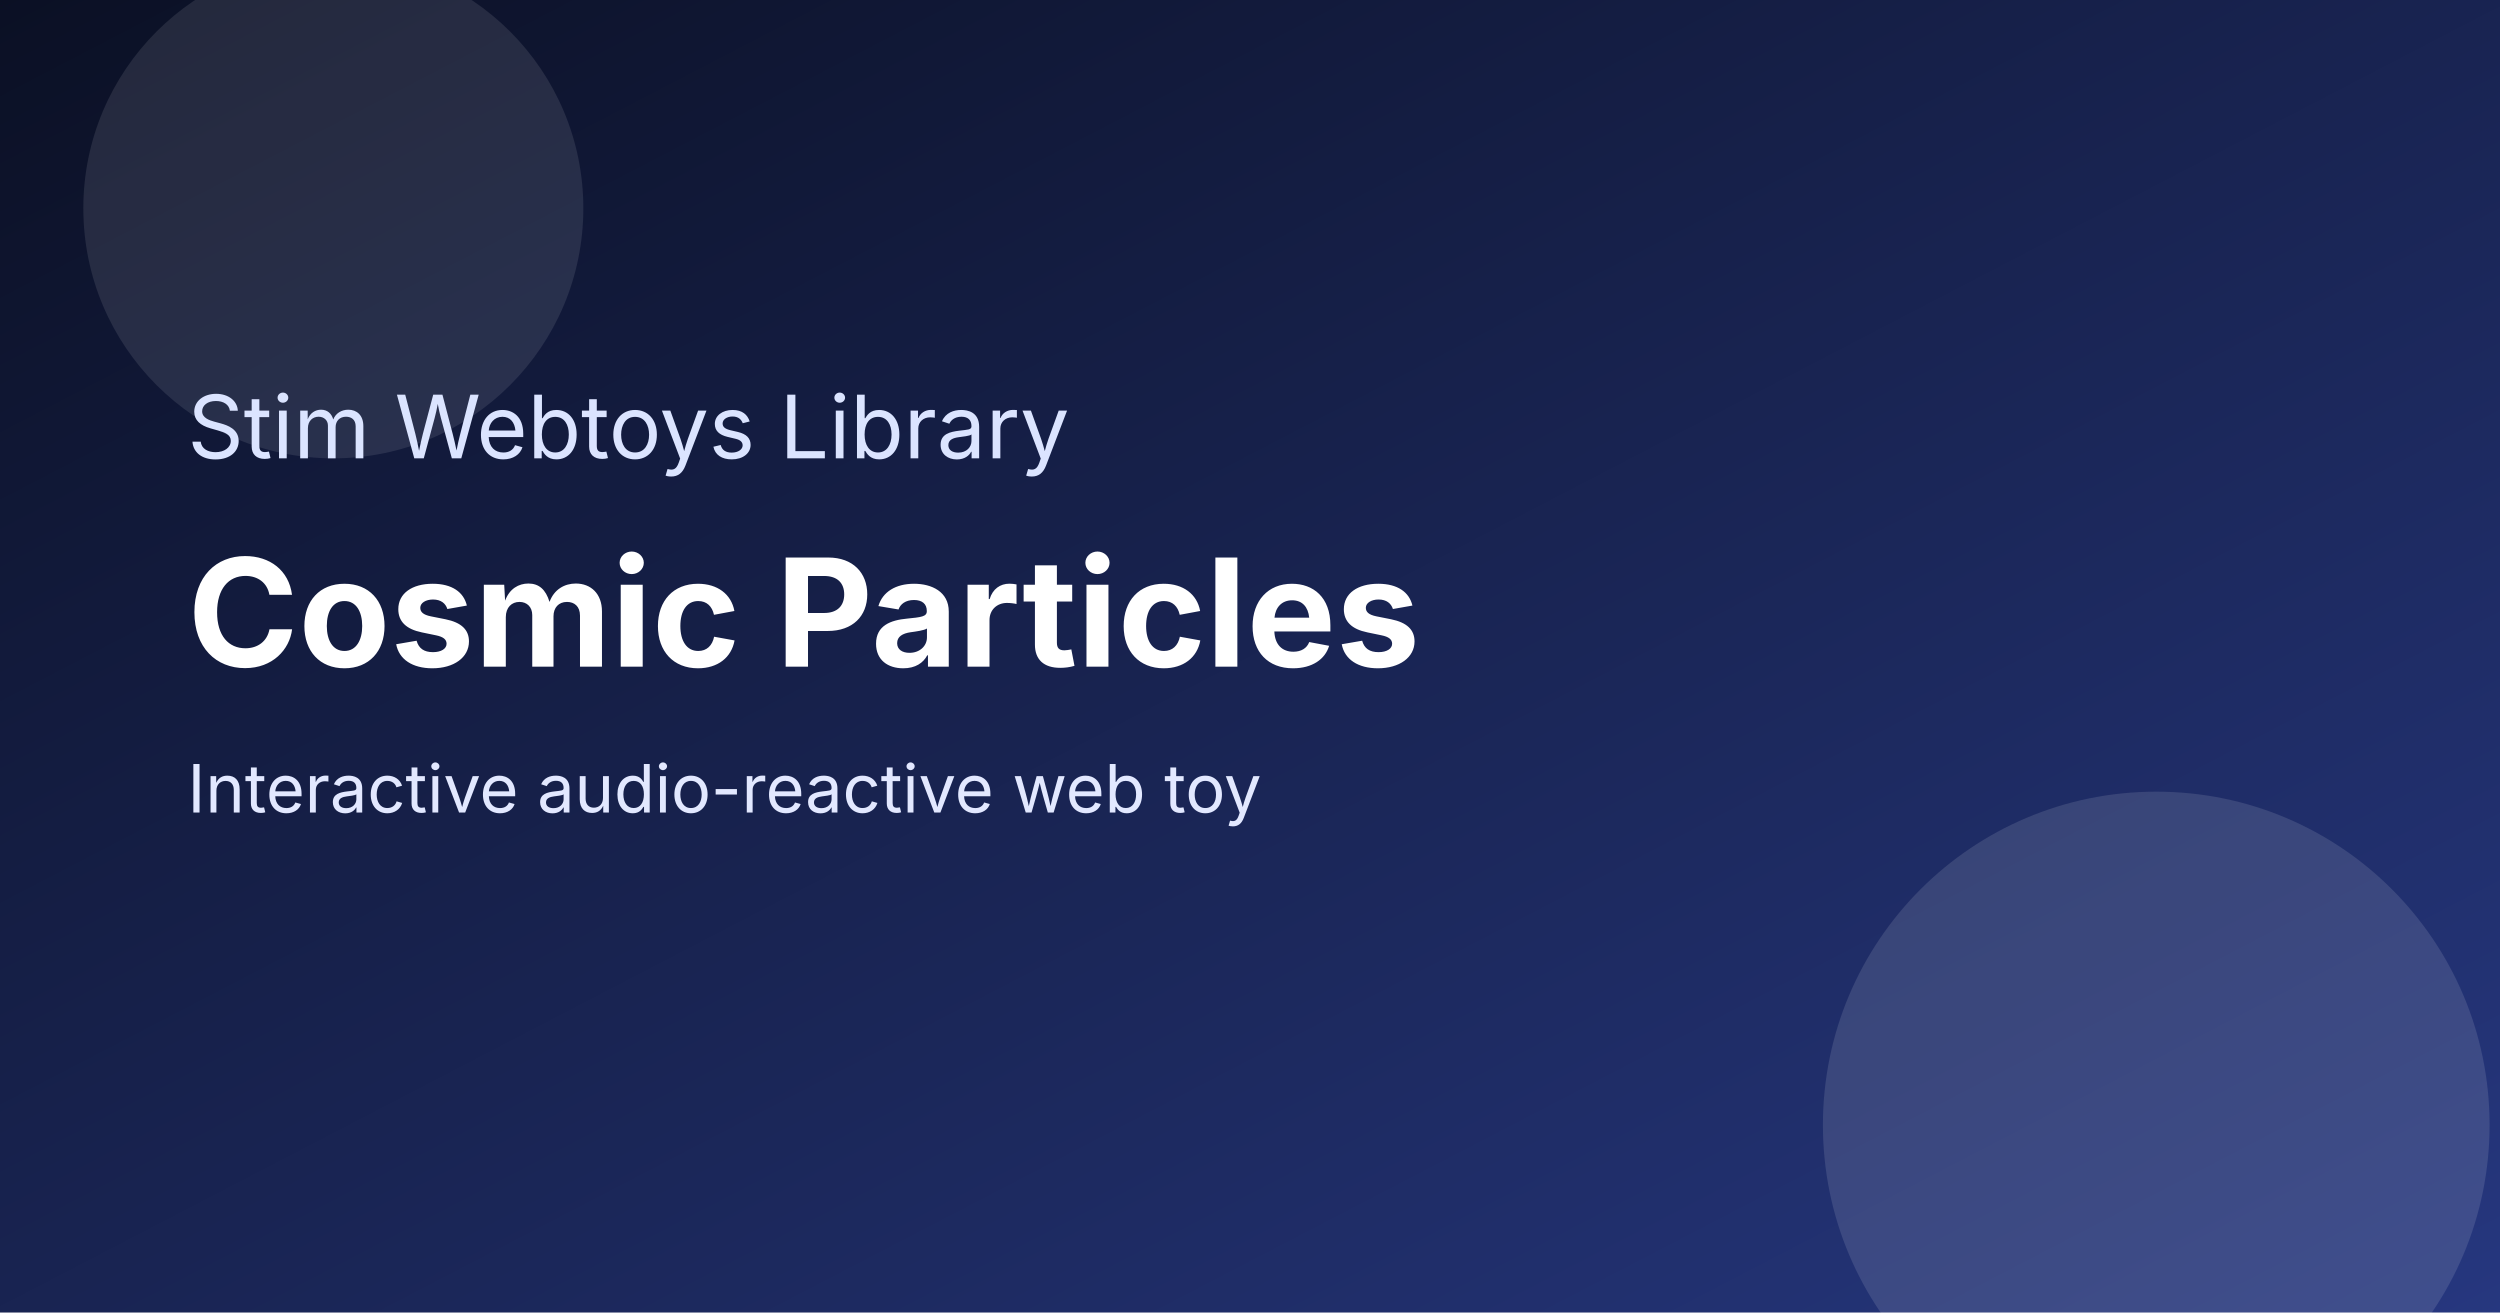
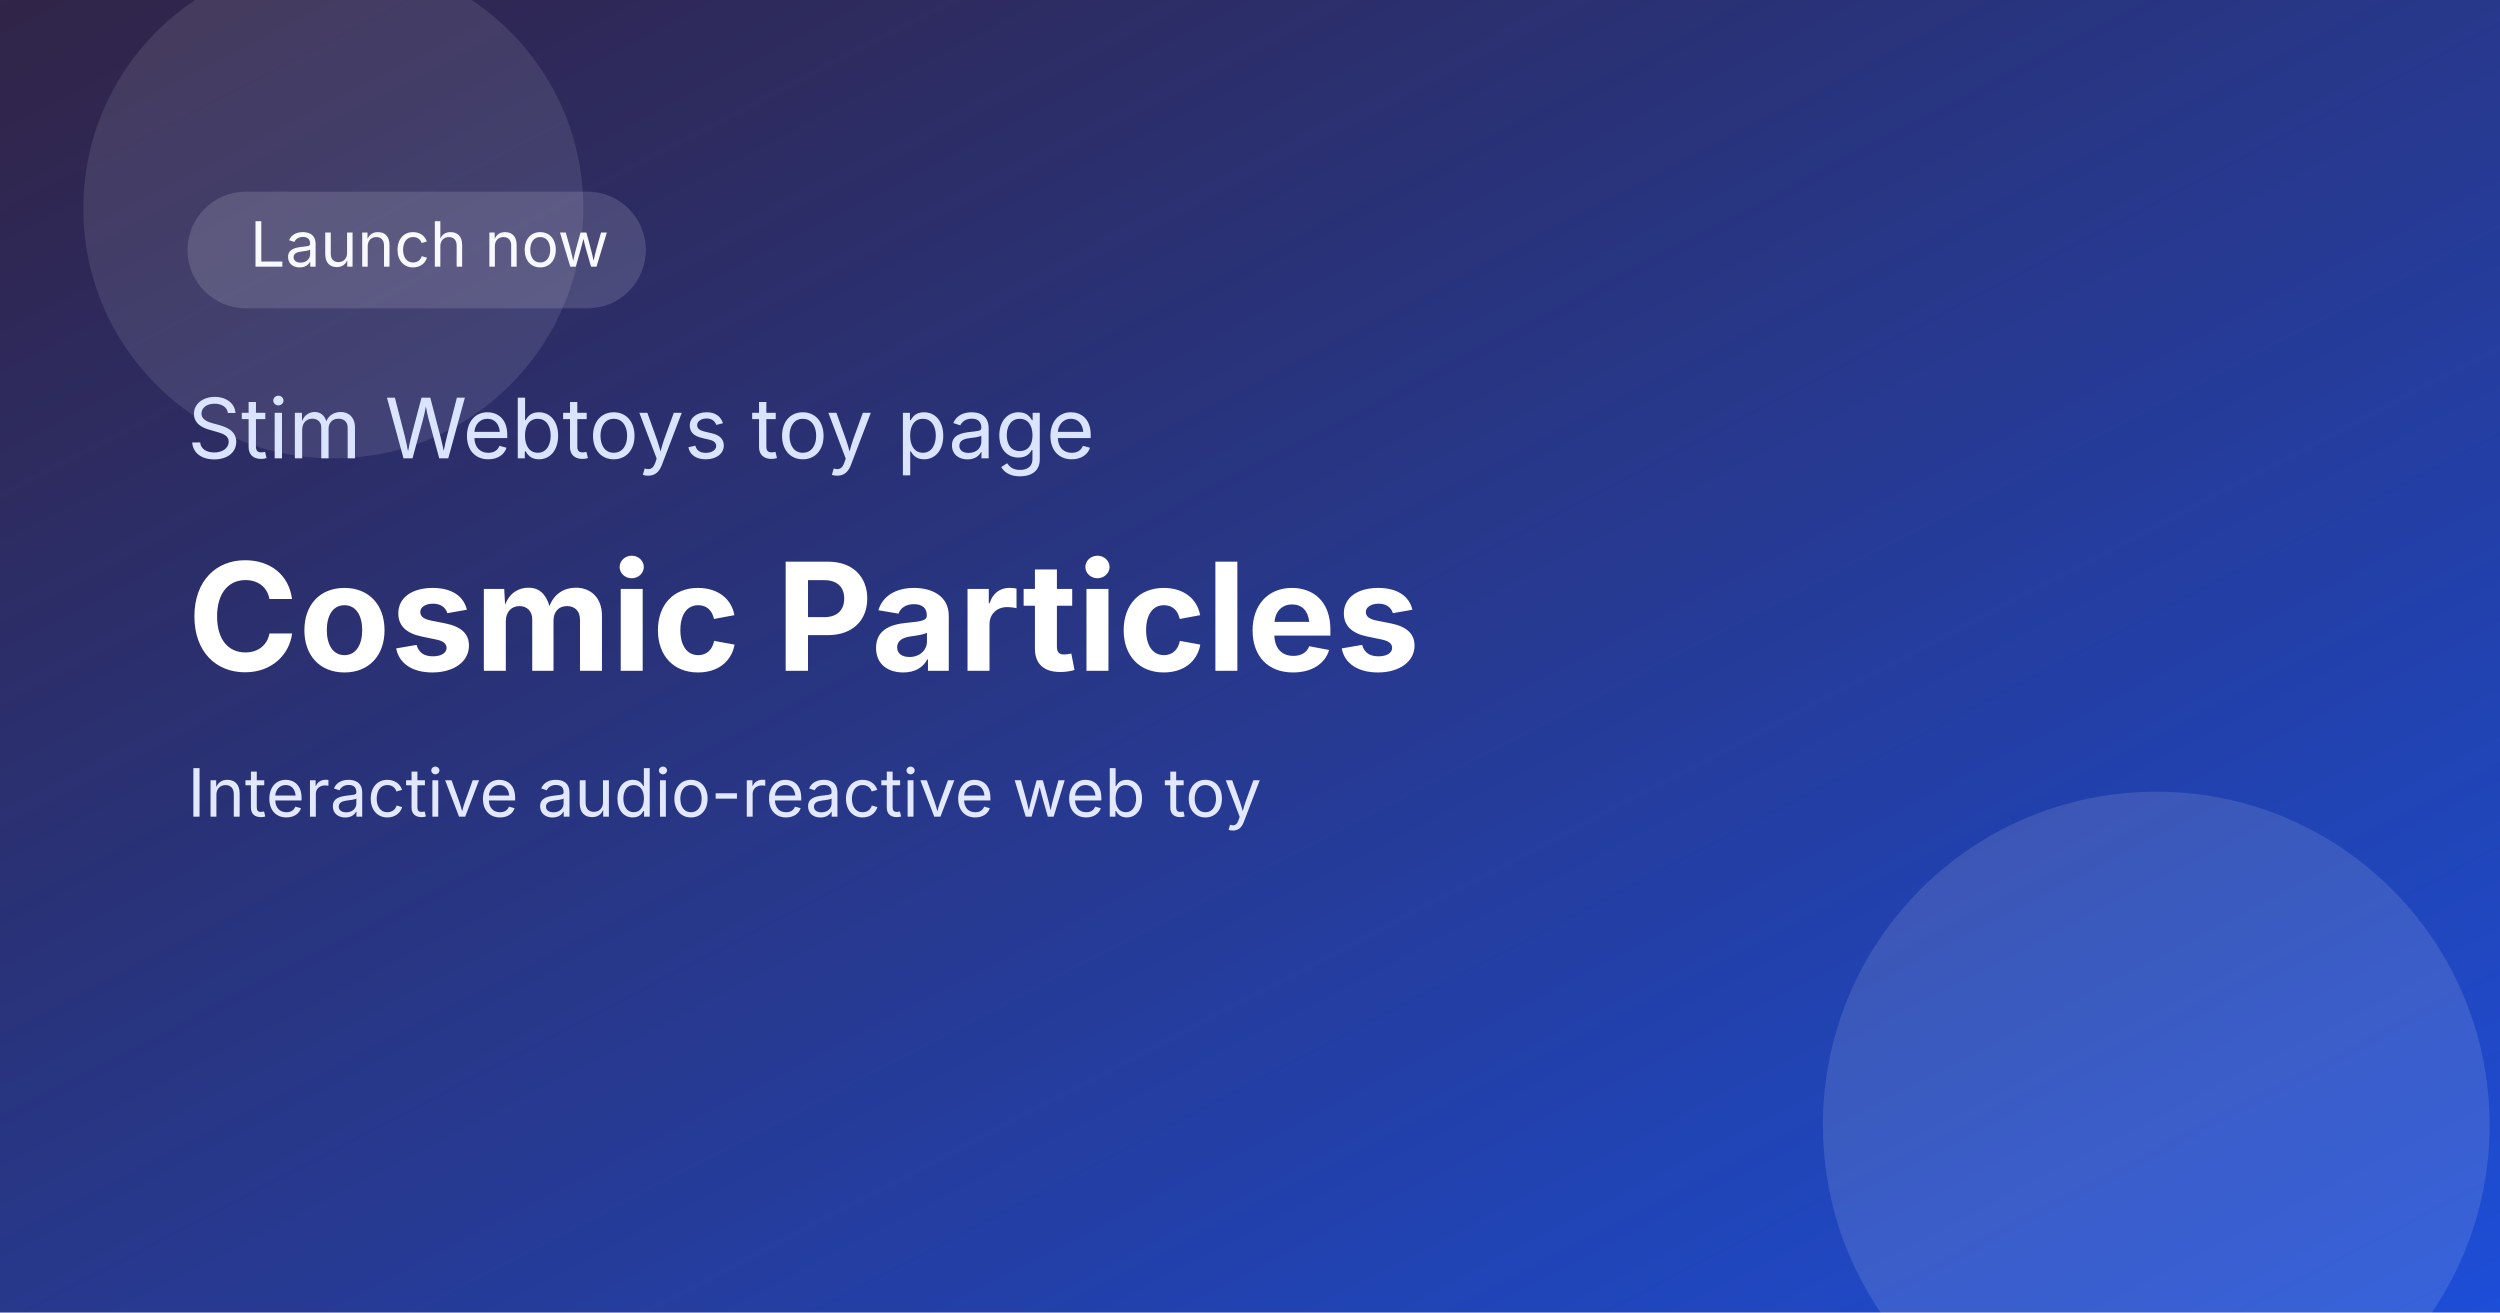
<svg xmlns="http://www.w3.org/2000/svg" width="1200" height="630" viewBox="0 0 1200 630" role="img" aria-label="Cosmic Particles">
  <defs>
    <linearGradient id="bg" x1="0" y1="0" x2="1" y2="1">
-       <stop offset="0%" stop-color="#0b1024" />
-       <stop offset="100%" stop-color="#26377f" />
+       <stop offset="0%" stop-color="#1a0c33" />
+       <stop offset="100%" stop-color="#1d4ed8" />
+     </linearGradient>
+     <linearGradient id="shine" x1="0" y1="0" x2="1" y2="1">
+       <stop offset="0%" stop-color="rgba(255,255,255,0.25)" />
+       <stop offset="100%" stop-color="rgba(255,255,255,0)" />
    </linearGradient>
  </defs>
  <rect width="1200" height="630" fill="url(#bg)" />
+   <rect x="0" y="0" width="1200" height="630" fill="url(#shine)" opacity="0.4" />
  <circle cx="1035" cy="540" r="160" fill="rgba(255,255,255,0.12)" />
  <circle cx="160" cy="100" r="120" fill="rgba(255,255,255,0.1)" />
-   <text x="90" y="220" font-size="42" fill="#dbe4ff" font-family="Inter, Arial, sans-serif">Stim Webtoys Library</text>
-   <text x="90" y="320" font-size="72" font-weight="700" fill="#ffffff" font-family="Inter, Arial, sans-serif">Cosmic Particles</text>
-   <text x="90" y="390" font-size="32" fill="#e2e8ff" font-family="Inter, Arial, sans-serif">Interactive audio-reactive web toy</text>
+   <rect x="90" y="92" width="220" height="56" rx="28" fill="rgba(255,255,255,0.14)" />
+   <text x="120" y="128" font-size="30" fill="#f7f9ff" font-family="Inter, Arial, sans-serif">Launch now</text>
+   <text x="90" y="220" font-size="40" fill="#dbe4ff" font-family="Inter, Arial, sans-serif">Stim Webtoys toy page</text>
+   <text x="90" y="322" font-size="72" font-weight="700" fill="#ffffff" font-family="Inter, Arial, sans-serif">Cosmic Particles</text>
+   <text x="90" y="392" font-size="32" fill="#e2e8ff" font-family="Inter, Arial, sans-serif">Interactive audio-reactive web toy</text>
</svg>
